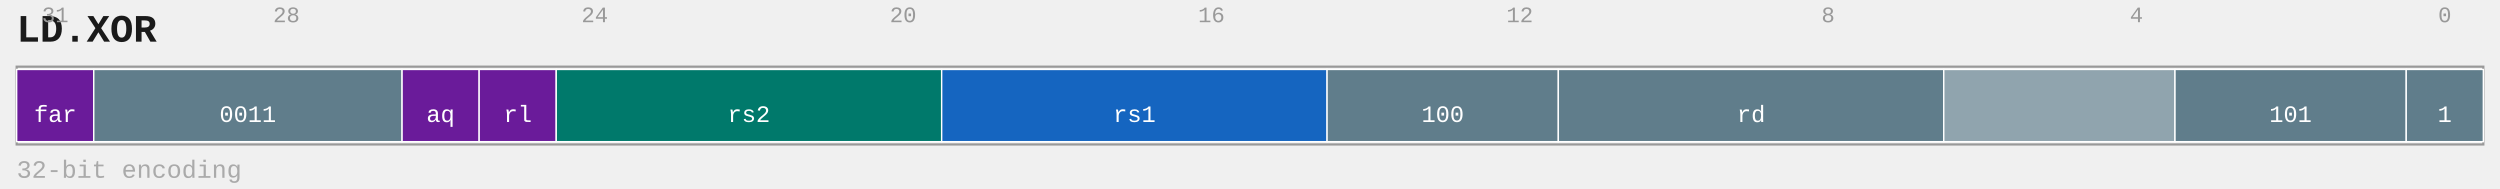
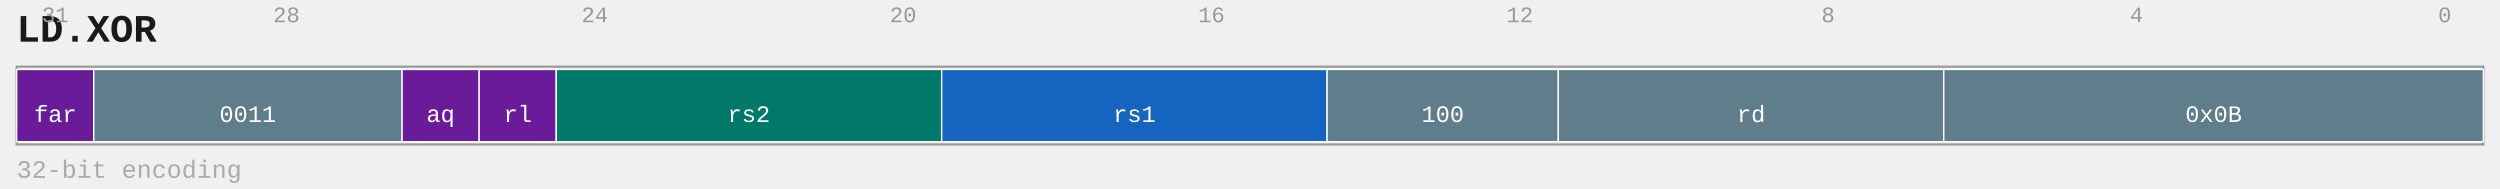
<svg xmlns="http://www.w3.org/2000/svg" viewBox="0 0 900 68" width="900" height="68">
  <defs>
    <style>
      text { font-family: 'Courier New', monospace; }
    </style>
  </defs>
  <text x="6" y="15" font-family="Helvetica Neue,Arial,sans-serif" font-weight="bold" font-size="14" fill="#1a1a1a">LD.XOR</text>
  <text x="19.88" y="8" text-anchor="middle" font-size="8" fill="#999999">31</text>
  <text x="103.12" y="8" text-anchor="middle" font-size="8" fill="#999999">28</text>
  <text x="214.12" y="8" text-anchor="middle" font-size="8" fill="#999999">24</text>
  <text x="325.12" y="8" text-anchor="middle" font-size="8" fill="#999999">20</text>
  <text x="436.12" y="8" text-anchor="middle" font-size="8" fill="#999999">16</text>
  <text x="547.12" y="8" text-anchor="middle" font-size="8" fill="#999999">12</text>
  <text x="658.12" y="8" text-anchor="middle" font-size="8" fill="#999999">8</text>
  <text x="769.12" y="8" text-anchor="middle" font-size="8" fill="#999999">4</text>
  <text x="880.12" y="8" text-anchor="middle" font-size="8" fill="#999999">0</text>
  <rect x="6" y="24" width="888.00" height="28" fill="none" stroke="#999999" stroke-width="0.8" />
  <rect x="6.000" y="25" width="27.750" height="26" fill="#6A1B9A" stroke="white" stroke-width="0.5" />
  <text x="19.9" y="41.5" text-anchor="middle" dominant-baseline="middle" font-size="8.5" fill="white" pointer-events="none">far</text>
  <rect x="33.750" y="25" width="111.000" height="26" fill="#607D8B" stroke="white" stroke-width="0.5" />
  <text x="89.2" y="41.5" text-anchor="middle" dominant-baseline="middle" font-size="8.5" fill="white" pointer-events="none">0011</text>
  <rect x="144.750" y="25" width="27.750" height="26" fill="#6A1B9A" stroke="white" stroke-width="0.5" />
  <text x="158.6" y="41.5" text-anchor="middle" dominant-baseline="middle" font-size="8.5" fill="white" pointer-events="none">aq</text>
  <rect x="172.500" y="25" width="27.750" height="26" fill="#6A1B9A" stroke="white" stroke-width="0.5" />
  <text x="186.4" y="41.5" text-anchor="middle" dominant-baseline="middle" font-size="8.5" fill="white" pointer-events="none">rl</text>
  <rect x="200.250" y="25" width="138.750" height="26" fill="#00796B" stroke="white" stroke-width="0.5" />
  <text x="269.6" y="41.5" text-anchor="middle" dominant-baseline="middle" font-size="8.5" fill="white" pointer-events="none">rs2</text>
  <rect x="339.000" y="25" width="138.750" height="26" fill="#1565C0" stroke="white" stroke-width="0.5" />
  <text x="408.4" y="41.5" text-anchor="middle" dominant-baseline="middle" font-size="8.5" fill="white" pointer-events="none">rs1</text>
  <rect x="477.750" y="25" width="83.250" height="26" fill="#607D8B" stroke="white" stroke-width="0.5" />
  <text x="519.4" y="41.5" text-anchor="middle" dominant-baseline="middle" font-size="8.5" fill="white" pointer-events="none">100</text>
  <rect x="561.000" y="25" width="138.750" height="26" fill="#607D8B" stroke="white" stroke-width="0.5" />
  <text x="630.4" y="41.5" text-anchor="middle" dominant-baseline="middle" font-size="8.5" fill="white" pointer-events="none">rd</text>
-   <rect x="699.750" y="25" width="83.250" height="26" fill="#90A4AE" stroke="white" stroke-width="0.5" />
-   <rect x="783.000" y="25" width="83.250" height="26" fill="#607D8B" stroke="white" stroke-width="0.5" />
-   <text x="824.6" y="41.5" text-anchor="middle" dominant-baseline="middle" font-size="8.5" fill="white" pointer-events="none">101</text>
-   <rect x="866.250" y="25" width="27.750" height="26" fill="#607D8B" stroke="white" stroke-width="0.5" />
-   <text x="880.1" y="41.5" text-anchor="middle" dominant-baseline="middle" font-size="8.5" fill="white" pointer-events="none">1</text>
+   <rect x="699.750" y="25" width="194.250" height="26" fill="#607D8B" stroke="white" stroke-width="0.5" />
+   <text x="796.9" y="41.5" text-anchor="middle" dominant-baseline="middle" font-size="8.5" fill="white" pointer-events="none">0x0B</text>
  <text x="6" y="64" font-size="9" fill="#aaaaaa" font-family="Helvetica Neue,Arial,sans-serif">32-bit encoding</text>
</svg>
